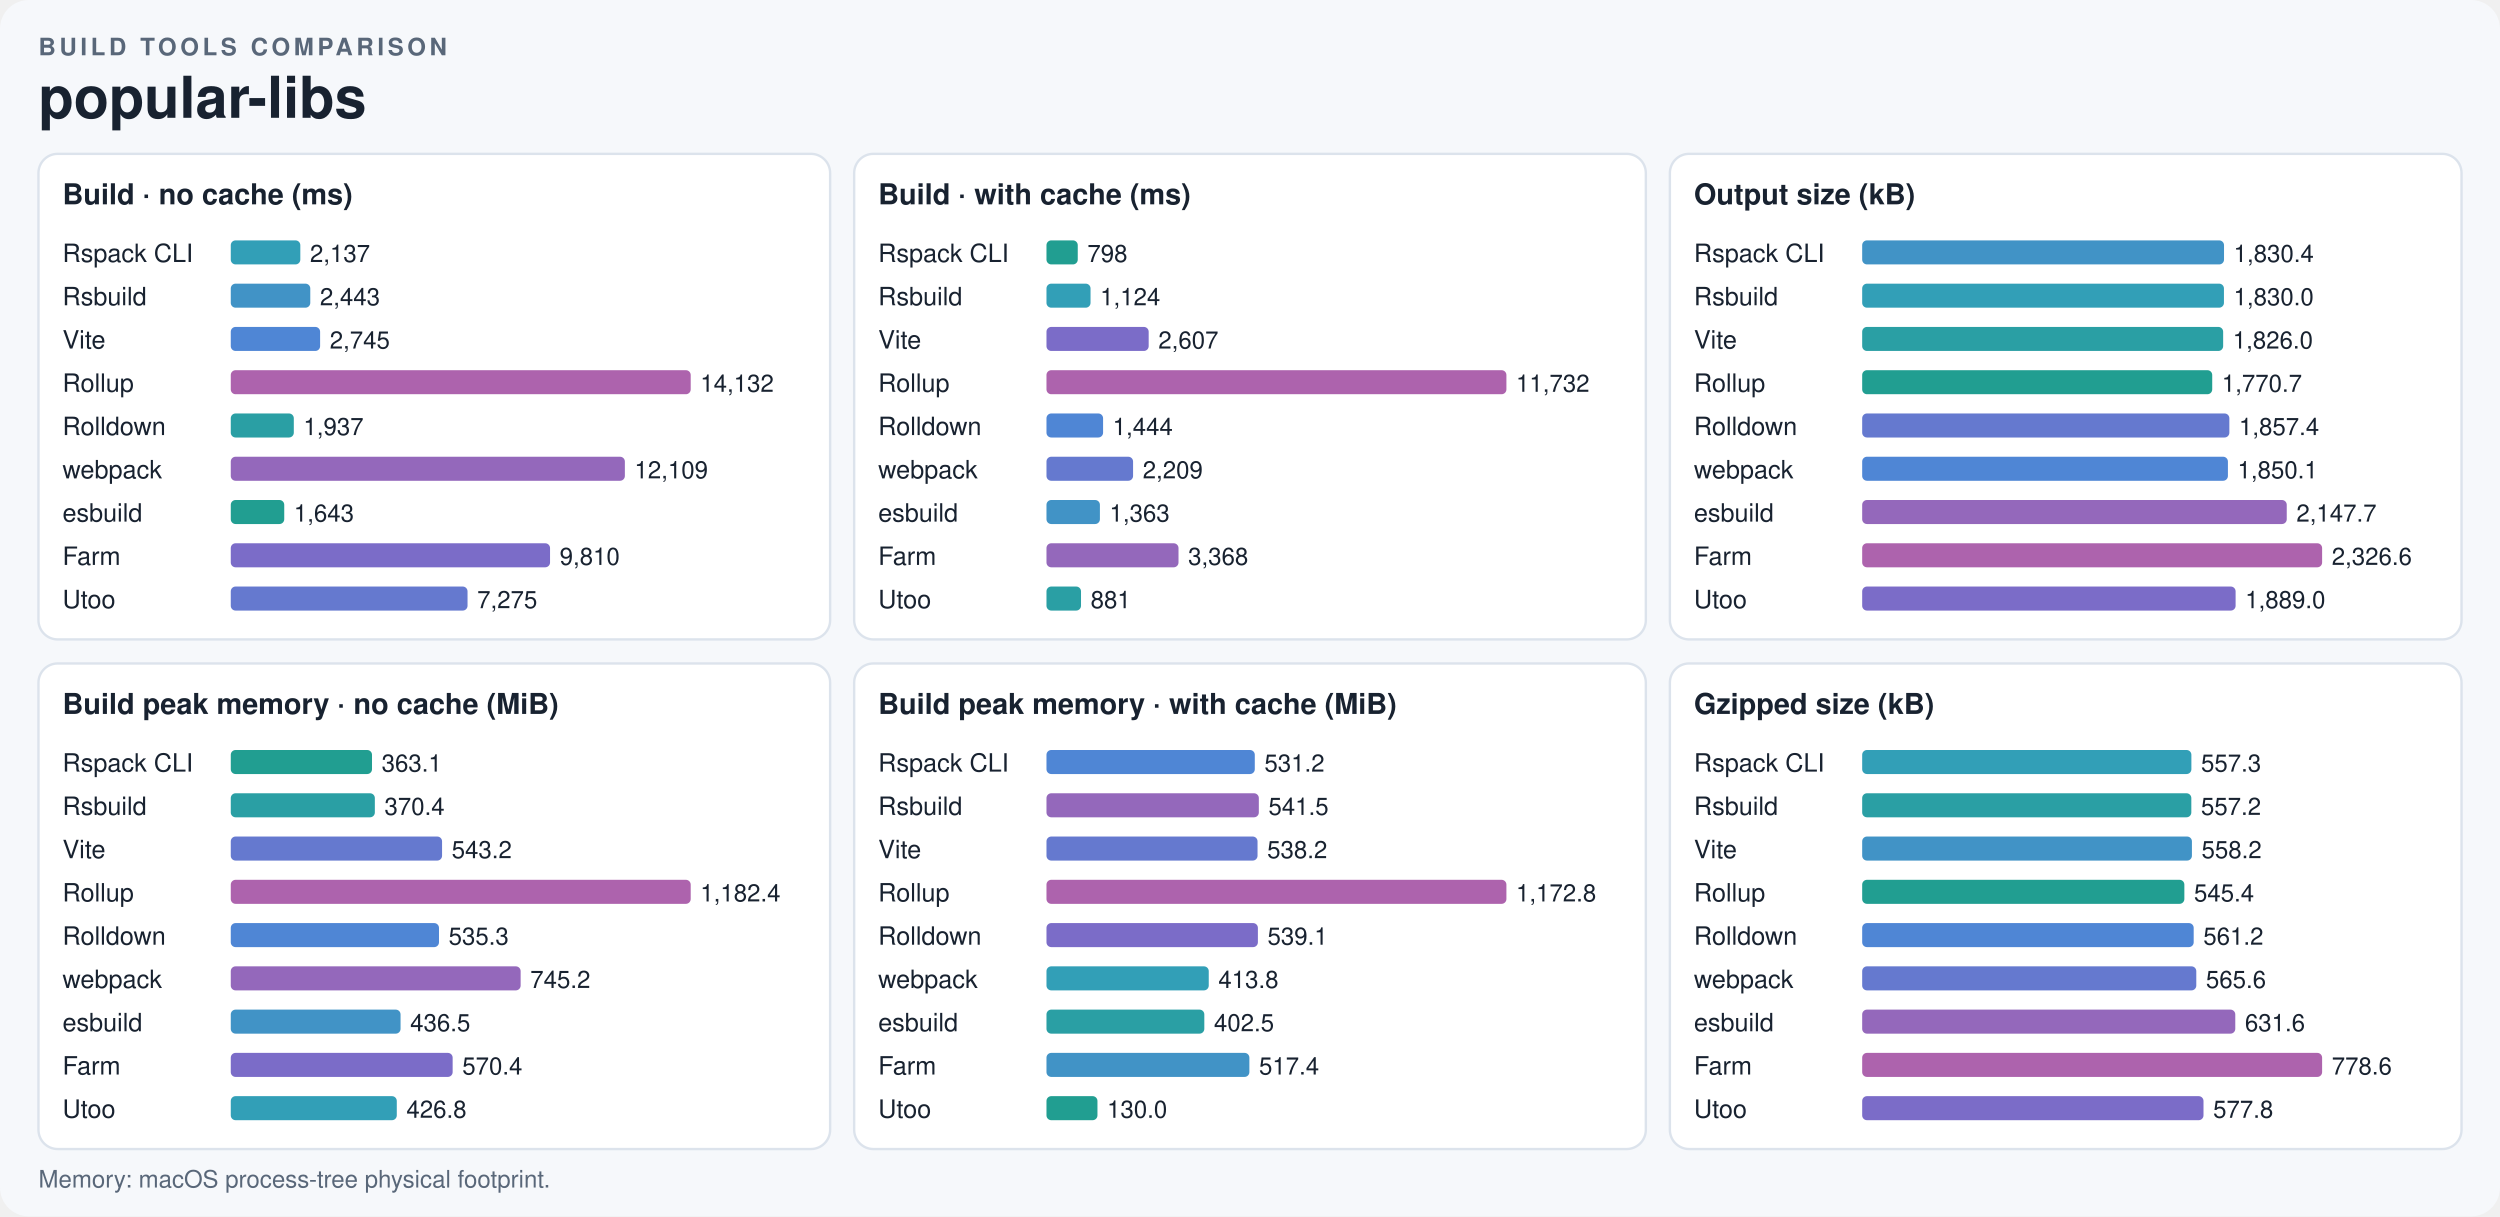
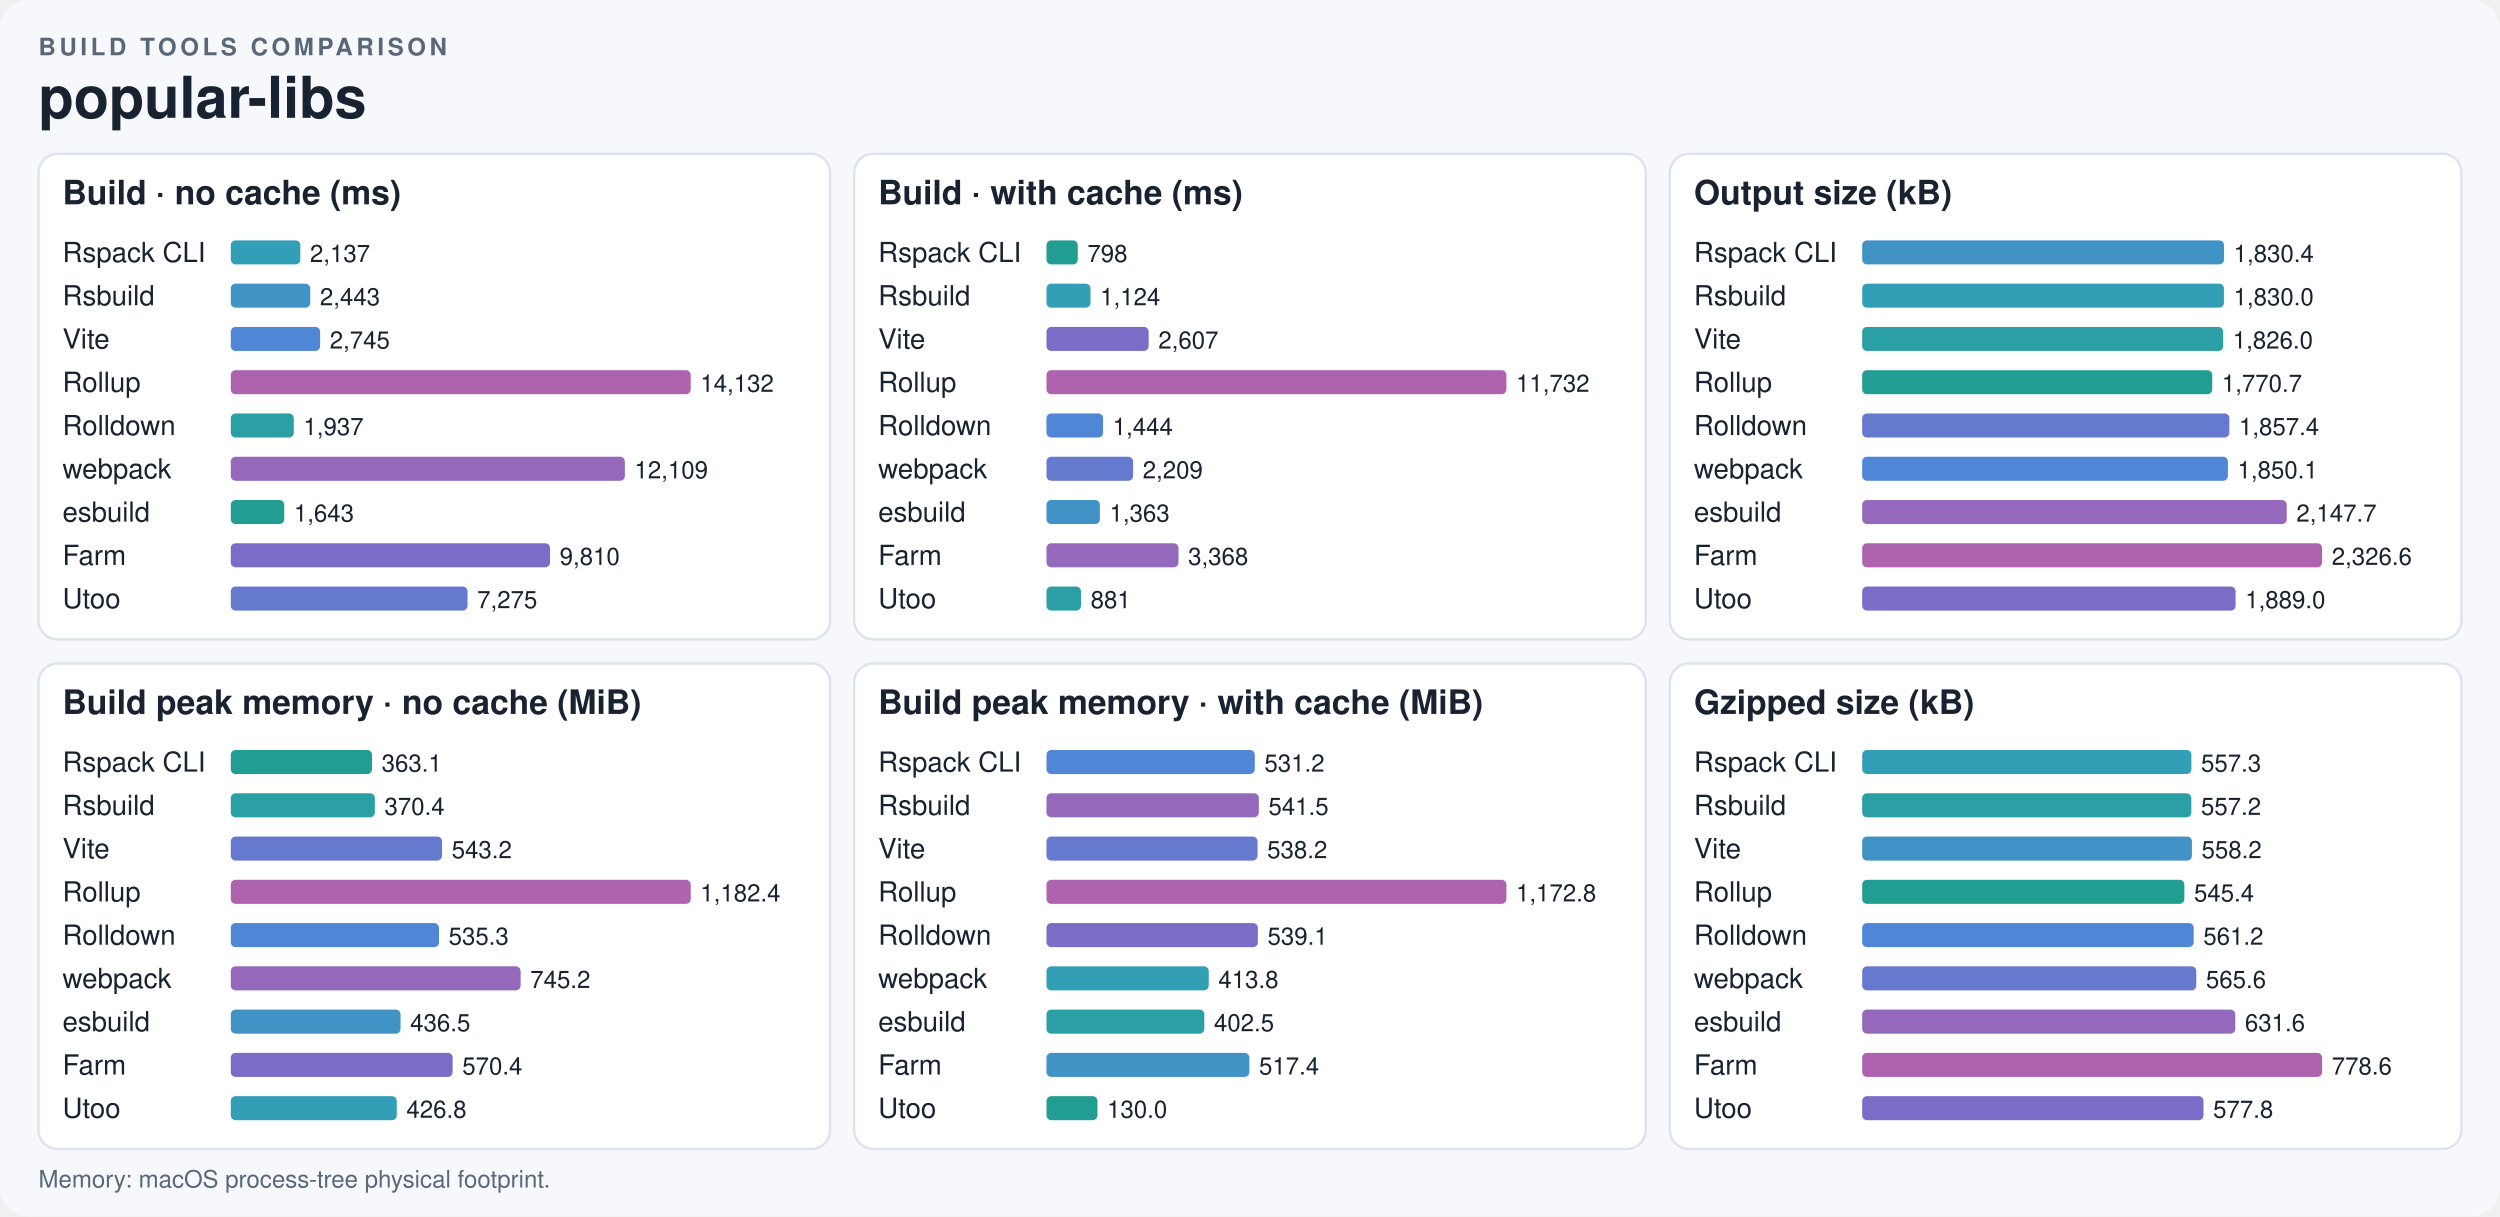
<svg xmlns="http://www.w3.org/2000/svg" width="1040" height="506" viewBox="0 0 1040 506" role="img" aria-labelledby="title description">
  <g font-family="-apple-system, BlinkMacSystemFont, 'Segoe UI', Helvetica, Arial, sans-serif" style="font-variant-numeric:tabular-nums">
    <rect width="1040" height="506" rx="12" fill="#f6f8fb" />
    <text x="16" y="23" font-size="10" fill="#596779" font-weight="700" letter-spacing="1.5">BUILD TOOLS COMPARISON</text>
    <text x="16" y="49" font-size="24" fill="#182230" font-weight="700">popular-libs</text>
    <g class="chart" data-metric="Build (no cache)" data-table="Build metrics" data-scale="14132">
      <rect x="16" y="64" width="329.333" height="202" rx="8" fill="#ffffff" stroke="#dce3ec" />
-       <text x="26" y="85" font-size="12" fill="#182230" font-weight="650">Build · no cache (ms)</text>
-       <text x="26" y="109" font-size="10.5" fill="#182230">Rspack CLI</text>
+       <text x="26" y="85" font-size="14" fill="#182230" font-weight="650">Build · no cache (ms)</text>
+       <text x="26" y="109" font-size="11.5" fill="#182230">Rspack CLI</text>
      <rect class="bar" data-rank="3" x="96" y="100" width="28.933" height="10" rx="2" fill="#329fb7" />
      <text x="128.933" y="109" font-size="10" fill="#182230">2,137</text>
-       <text x="26" y="127" font-size="10.5" fill="#182230">Rsbuild</text>
+       <text x="26" y="127" font-size="11.5" fill="#182230">Rsbuild</text>
      <rect class="bar" data-rank="4" x="96" y="118" width="33.076" height="10" rx="2" fill="#4193c6" />
      <text x="133.076" y="127" font-size="10" fill="#182230">2,443</text>
-       <text x="26" y="145" font-size="10.5" fill="#182230">Vite</text>
+       <text x="26" y="145" font-size="11.5" fill="#182230">Vite</text>
      <rect class="bar" data-rank="5" x="96" y="136" width="37.165" height="10" rx="2" fill="#4f86d5" />
      <text x="137.165" y="145" font-size="10" fill="#182230">2,745</text>
-       <text x="26" y="163" font-size="10.5" fill="#182230">Rollup</text>
+       <text x="26" y="163" font-size="11.5" fill="#182230">Rollup</text>
      <rect class="bar" data-rank="9" x="96" y="154" width="191.333" height="10" rx="2" fill="#ad63ad" />
      <text x="291.333" y="163" font-size="10" fill="#182230">14,132</text>
-       <text x="26" y="181" font-size="10.5" fill="#182230">Rolldown</text>
+       <text x="26" y="181" font-size="11.5" fill="#182230">Rolldown</text>
      <rect class="bar" data-rank="2" x="96" y="172" width="26.225" height="10" rx="2" fill="#2a9fa4" />
      <text x="126.225" y="181" font-size="10" fill="#182230">1,937</text>
-       <text x="26" y="199" font-size="10.5" fill="#182230">webpack</text>
+       <text x="26" y="199" font-size="11.5" fill="#182230">webpack</text>
      <rect class="bar" data-rank="8" x="96" y="190" width="163.944" height="10" rx="2" fill="#9468bb" />
      <text x="263.944" y="199" font-size="10" fill="#182230">12,109</text>
-       <text x="26" y="217" font-size="10.5" fill="#182230">esbuild</text>
+       <text x="26" y="217" font-size="11.5" fill="#182230">esbuild</text>
      <rect class="bar" data-rank="1" x="96" y="208" width="22.245" height="10" rx="2" fill="#219e91" />
      <text x="122.245" y="217" font-size="10" fill="#182230">1,643</text>
-       <text x="26" y="235" font-size="10.5" fill="#182230">Farm</text>
+       <text x="26" y="235" font-size="11.5" fill="#182230">Farm</text>
      <rect class="bar" data-rank="7" x="96" y="226" width="132.818" height="10" rx="2" fill="#7b6cc8" />
      <text x="232.818" y="235" font-size="10" fill="#182230">9,810</text>
-       <text x="26" y="253" font-size="10.5" fill="#182230">Utoo</text>
+       <text x="26" y="253" font-size="11.5" fill="#182230">Utoo</text>
      <rect class="bar" data-rank="6" x="96" y="244" width="98.496" height="10" rx="2" fill="#6579cf" />
      <text x="198.496" y="253" font-size="10" fill="#182230">7,275</text>
    </g>
    <g class="chart" data-metric="Build (with cache)" data-table="Build metrics" data-scale="11732">
      <rect x="355.333" y="64" width="329.333" height="202" rx="8" fill="#ffffff" stroke="#dce3ec" />
-       <text x="365.333" y="85" font-size="12" fill="#182230" font-weight="650">Build · with cache (ms)</text>
-       <text x="365.333" y="109" font-size="10.5" fill="#182230">Rspack CLI</text>
+       <text x="365.333" y="85" font-size="14" fill="#182230" font-weight="650">Build · with cache (ms)</text>
+       <text x="365.333" y="109" font-size="11.5" fill="#182230">Rspack CLI</text>
      <rect class="bar" data-rank="1" x="435.333" y="100" width="13.014" height="10" rx="2" fill="#219e91" />
      <text x="452.348" y="109" font-size="10" fill="#182230">798</text>
-       <text x="365.333" y="127" font-size="10.5" fill="#182230">Rsbuild</text>
+       <text x="365.333" y="127" font-size="11.5" fill="#182230">Rsbuild</text>
      <rect class="bar" data-rank="3" x="435.333" y="118" width="18.331" height="10" rx="2" fill="#329fb7" />
      <text x="457.664" y="127" font-size="10" fill="#182230">1,124</text>
-       <text x="365.333" y="145" font-size="10.5" fill="#182230">Vite</text>
+       <text x="365.333" y="145" font-size="11.5" fill="#182230">Vite</text>
      <rect class="bar" data-rank="7" x="435.333" y="136" width="42.517" height="10" rx="2" fill="#7b6cc8" />
      <text x="481.85" y="145" font-size="10" fill="#182230">2,607</text>
-       <text x="365.333" y="163" font-size="10.5" fill="#182230">Rollup</text>
+       <text x="365.333" y="163" font-size="11.5" fill="#182230">Rollup</text>
      <rect class="bar" data-rank="9" x="435.333" y="154" width="191.333" height="10" rx="2" fill="#ad63ad" />
      <text x="630.667" y="163" font-size="10" fill="#182230">11,732</text>
-       <text x="365.333" y="181" font-size="10.5" fill="#182230">Rolldown</text>
+       <text x="365.333" y="181" font-size="11.5" fill="#182230">Rolldown</text>
      <rect class="bar" data-rank="5" x="435.333" y="172" width="23.550" height="10" rx="2" fill="#4f86d5" />
      <text x="462.883" y="181" font-size="10" fill="#182230">1,444</text>
-       <text x="365.333" y="199" font-size="10.5" fill="#182230">webpack</text>
+       <text x="365.333" y="199" font-size="11.5" fill="#182230">webpack</text>
      <rect class="bar" data-rank="6" x="435.333" y="190" width="36.026" height="10" rx="2" fill="#6579cf" />
      <text x="475.359" y="199" font-size="10" fill="#182230">2,209</text>
-       <text x="365.333" y="217" font-size="10.5" fill="#182230">esbuild</text>
+       <text x="365.333" y="217" font-size="11.5" fill="#182230">esbuild</text>
      <rect class="bar" data-rank="4" x="435.333" y="208" width="22.229" height="10" rx="2" fill="#4193c6" />
      <text x="461.562" y="217" font-size="10" fill="#182230">1,363</text>
-       <text x="365.333" y="235" font-size="10.5" fill="#182230">Farm</text>
+       <text x="365.333" y="235" font-size="11.5" fill="#182230">Farm</text>
      <rect class="bar" data-rank="8" x="435.333" y="226" width="54.928" height="10" rx="2" fill="#9468bb" />
      <text x="494.261" y="235" font-size="10" fill="#182230">3,368</text>
-       <text x="365.333" y="253" font-size="10.5" fill="#182230">Utoo</text>
+       <text x="365.333" y="253" font-size="11.5" fill="#182230">Utoo</text>
      <rect class="bar" data-rank="2" x="435.333" y="244" width="14.368" height="10" rx="2" fill="#2a9fa4" />
      <text x="453.701" y="253" font-size="10" fill="#182230">881</text>
    </g>
    <g class="chart" data-metric="Output size" data-table="Build metrics" data-scale="2326.6">
      <rect x="694.667" y="64" width="329.333" height="202" rx="8" fill="#ffffff" stroke="#dce3ec" />
-       <text x="704.667" y="85" font-size="12" fill="#182230" font-weight="650">Output size (kB)</text>
-       <text x="704.667" y="109" font-size="10.5" fill="#182230">Rspack CLI</text>
+       <text x="704.667" y="85" font-size="14" fill="#182230" font-weight="650">Output size (kB)</text>
+       <text x="704.667" y="109" font-size="11.5" fill="#182230">Rspack CLI</text>
      <rect class="bar" data-rank="4" x="774.667" y="100" width="150.527" height="10" rx="2" fill="#4193c6" />
      <text x="929.194" y="109" font-size="10" fill="#182230">1,830.4</text>
-       <text x="704.667" y="127" font-size="10.5" fill="#182230">Rsbuild</text>
+       <text x="704.667" y="127" font-size="11.5" fill="#182230">Rsbuild</text>
      <rect class="bar" data-rank="3" x="774.667" y="118" width="150.494" height="10" rx="2" fill="#329fb7" />
      <text x="929.161" y="127" font-size="10" fill="#182230">1,830.0</text>
-       <text x="704.667" y="145" font-size="10.5" fill="#182230">Vite</text>
+       <text x="704.667" y="145" font-size="11.5" fill="#182230">Vite</text>
      <rect class="bar" data-rank="2" x="774.667" y="136" width="150.165" height="10" rx="2" fill="#2a9fa4" />
      <text x="928.832" y="145" font-size="10" fill="#182230">1,826.0</text>
-       <text x="704.667" y="163" font-size="10.5" fill="#182230">Rollup</text>
+       <text x="704.667" y="163" font-size="11.5" fill="#182230">Rollup</text>
      <rect class="bar" data-rank="1" x="774.667" y="154" width="145.618" height="10" rx="2" fill="#219e91" />
      <text x="924.284" y="163" font-size="10" fill="#182230">1,770.7</text>
-       <text x="704.667" y="181" font-size="10.5" fill="#182230">Rolldown</text>
+       <text x="704.667" y="181" font-size="11.5" fill="#182230">Rolldown</text>
      <rect class="bar" data-rank="6" x="774.667" y="172" width="152.748" height="10" rx="2" fill="#6579cf" />
      <text x="931.414" y="181" font-size="10" fill="#182230">1,857.4</text>
-       <text x="704.667" y="199" font-size="10.5" fill="#182230">webpack</text>
+       <text x="704.667" y="199" font-size="11.5" fill="#182230">webpack</text>
      <rect class="bar" data-rank="5" x="774.667" y="190" width="152.147" height="10" rx="2" fill="#4f86d5" />
      <text x="930.814" y="199" font-size="10" fill="#182230">1,850.1</text>
-       <text x="704.667" y="217" font-size="10.5" fill="#182230">esbuild</text>
+       <text x="704.667" y="217" font-size="11.5" fill="#182230">esbuild</text>
      <rect class="bar" data-rank="8" x="774.667" y="208" width="176.621" height="10" rx="2" fill="#9468bb" />
      <text x="955.288" y="217" font-size="10" fill="#182230">2,147.7</text>
-       <text x="704.667" y="235" font-size="10.5" fill="#182230">Farm</text>
+       <text x="704.667" y="235" font-size="11.5" fill="#182230">Farm</text>
      <rect class="bar" data-rank="9" x="774.667" y="226" width="191.333" height="10" rx="2" fill="#ad63ad" />
      <text x="970" y="235" font-size="10" fill="#182230">2,326.6</text>
-       <text x="704.667" y="253" font-size="10.5" fill="#182230">Utoo</text>
+       <text x="704.667" y="253" font-size="11.5" fill="#182230">Utoo</text>
      <rect class="bar" data-rank="7" x="774.667" y="244" width="155.346" height="10" rx="2" fill="#7b6cc8" />
      <text x="934.013" y="253" font-size="10" fill="#182230">1,889.0</text>
    </g>
    <g class="chart" data-metric="Peak (no cache)" data-table="Build memory (MiB)" data-scale="1182.4">
      <rect x="16" y="276" width="329.333" height="202" rx="8" fill="#ffffff" stroke="#dce3ec" />
-       <text x="26" y="297" font-size="12" fill="#182230" font-weight="650">Build peak memory · no cache (MiB)</text>
-       <text x="26" y="321" font-size="10.5" fill="#182230">Rspack CLI</text>
+       <text x="26" y="297" font-size="14" fill="#182230" font-weight="650">Build peak memory · no cache (MiB)</text>
+       <text x="26" y="321" font-size="11.5" fill="#182230">Rspack CLI</text>
      <rect class="bar" data-rank="1" x="96" y="312" width="58.756" height="10" rx="2" fill="#219e91" />
      <text x="158.756" y="321" font-size="10" fill="#182230">363.1</text>
-       <text x="26" y="339" font-size="10.5" fill="#182230">Rsbuild</text>
+       <text x="26" y="339" font-size="11.5" fill="#182230">Rsbuild</text>
      <rect class="bar" data-rank="2" x="96" y="330" width="59.937" height="10" rx="2" fill="#2a9fa4" />
      <text x="159.937" y="339" font-size="10" fill="#182230">370.4</text>
-       <text x="26" y="357" font-size="10.5" fill="#182230">Vite</text>
+       <text x="26" y="357" font-size="11.5" fill="#182230">Vite</text>
      <rect class="bar" data-rank="6" x="96" y="348" width="87.899" height="10" rx="2" fill="#6579cf" />
      <text x="187.899" y="357" font-size="10" fill="#182230">543.2</text>
-       <text x="26" y="375" font-size="10.5" fill="#182230">Rollup</text>
+       <text x="26" y="375" font-size="11.5" fill="#182230">Rollup</text>
      <rect class="bar" data-rank="9" x="96" y="366" width="191.333" height="10" rx="2" fill="#ad63ad" />
      <text x="291.333" y="375" font-size="10" fill="#182230">1,182.4</text>
-       <text x="26" y="393" font-size="10.5" fill="#182230">Rolldown</text>
+       <text x="26" y="393" font-size="11.5" fill="#182230">Rolldown</text>
      <rect class="bar" data-rank="5" x="96" y="384" width="86.621" height="10" rx="2" fill="#4f86d5" />
      <text x="186.621" y="393" font-size="10" fill="#182230">535.3</text>
-       <text x="26" y="411" font-size="10.5" fill="#182230">webpack</text>
+       <text x="26" y="411" font-size="11.5" fill="#182230">webpack</text>
      <rect class="bar" data-rank="8" x="96" y="402" width="120.587" height="10" rx="2" fill="#9468bb" />
      <text x="220.587" y="411" font-size="10" fill="#182230">745.2</text>
-       <text x="26" y="429" font-size="10.5" fill="#182230">esbuild</text>
+       <text x="26" y="429" font-size="11.5" fill="#182230">esbuild</text>
      <rect class="bar" data-rank="4" x="96" y="420" width="70.633" height="10" rx="2" fill="#4193c6" />
      <text x="170.633" y="429" font-size="10" fill="#182230">436.5</text>
-       <text x="26" y="447" font-size="10.5" fill="#182230">Farm</text>
+       <text x="26" y="447" font-size="11.5" fill="#182230">Farm</text>
      <rect class="bar" data-rank="7" x="96" y="438" width="92.301" height="10" rx="2" fill="#7b6cc8" />
      <text x="192.301" y="447" font-size="10" fill="#182230">570.4</text>
-       <text x="26" y="465" font-size="10.5" fill="#182230">Utoo</text>
+       <text x="26" y="465" font-size="11.5" fill="#182230">Utoo</text>
      <rect class="bar" data-rank="3" x="96" y="456" width="69.064" height="10" rx="2" fill="#329fb7" />
      <text x="169.064" y="465" font-size="10" fill="#182230">426.8</text>
    </g>
    <g class="chart" data-metric="Peak (with cache)" data-table="Build memory (MiB)" data-scale="1172.8">
      <rect x="355.333" y="276" width="329.333" height="202" rx="8" fill="#ffffff" stroke="#dce3ec" />
-       <text x="365.333" y="297" font-size="12" fill="#182230" font-weight="650">Build peak memory · with cache (MiB)</text>
-       <text x="365.333" y="321" font-size="10.5" fill="#182230">Rspack CLI</text>
+       <text x="365.333" y="297" font-size="14" fill="#182230" font-weight="650">Build peak memory · with cache (MiB)</text>
+       <text x="365.333" y="321" font-size="11.5" fill="#182230">Rspack CLI</text>
      <rect class="bar" data-rank="5" x="435.333" y="312" width="86.661" height="10" rx="2" fill="#4f86d5" />
      <text x="525.995" y="321" font-size="10" fill="#182230">531.2</text>
-       <text x="365.333" y="339" font-size="10.5" fill="#182230">Rsbuild</text>
+       <text x="365.333" y="339" font-size="11.5" fill="#182230">Rsbuild</text>
      <rect class="bar" data-rank="8" x="435.333" y="330" width="88.342" height="10" rx="2" fill="#9468bb" />
      <text x="527.675" y="339" font-size="10" fill="#182230">541.5</text>
-       <text x="365.333" y="357" font-size="10.5" fill="#182230">Vite</text>
+       <text x="365.333" y="357" font-size="11.5" fill="#182230">Vite</text>
      <rect class="bar" data-rank="6" x="435.333" y="348" width="87.803" height="10" rx="2" fill="#6579cf" />
      <text x="527.137" y="357" font-size="10" fill="#182230">538.2</text>
-       <text x="365.333" y="375" font-size="10.5" fill="#182230">Rollup</text>
+       <text x="365.333" y="375" font-size="11.5" fill="#182230">Rollup</text>
      <rect class="bar" data-rank="9" x="435.333" y="366" width="191.333" height="10" rx="2" fill="#ad63ad" />
      <text x="630.667" y="375" font-size="10" fill="#182230">1,172.8</text>
-       <text x="365.333" y="393" font-size="10.5" fill="#182230">Rolldown</text>
+       <text x="365.333" y="393" font-size="11.5" fill="#182230">Rolldown</text>
      <rect class="bar" data-rank="7" x="435.333" y="384" width="87.950" height="10" rx="2" fill="#7b6cc8" />
      <text x="527.283" y="393" font-size="10" fill="#182230">539.1</text>
-       <text x="365.333" y="411" font-size="10.5" fill="#182230">webpack</text>
+       <text x="365.333" y="411" font-size="11.5" fill="#182230">webpack</text>
      <rect class="bar" data-rank="3" x="435.333" y="402" width="67.508" height="10" rx="2" fill="#329fb7" />
      <text x="506.842" y="411" font-size="10" fill="#182230">413.8</text>
-       <text x="365.333" y="429" font-size="10.5" fill="#182230">esbuild</text>
+       <text x="365.333" y="429" font-size="11.5" fill="#182230">esbuild</text>
      <rect class="bar" data-rank="2" x="435.333" y="420" width="65.665" height="10" rx="2" fill="#2a9fa4" />
      <text x="504.998" y="429" font-size="10" fill="#182230">402.5</text>
-       <text x="365.333" y="447" font-size="10.5" fill="#182230">Farm</text>
+       <text x="365.333" y="447" font-size="11.5" fill="#182230">Farm</text>
      <rect class="bar" data-rank="4" x="435.333" y="438" width="84.410" height="10" rx="2" fill="#4193c6" />
      <text x="523.743" y="447" font-size="10" fill="#182230">517.4</text>
-       <text x="365.333" y="465" font-size="10.5" fill="#182230">Utoo</text>
+       <text x="365.333" y="465" font-size="11.5" fill="#182230">Utoo</text>
      <rect class="bar" data-rank="1" x="435.333" y="456" width="21.209" height="10" rx="2" fill="#219e91" />
      <text x="460.542" y="465" font-size="10" fill="#182230">130.0</text>
    </g>
    <g class="chart" data-metric="Gzipped size" data-table="Build metrics" data-scale="778.6">
      <rect x="694.667" y="276" width="329.333" height="202" rx="8" fill="#ffffff" stroke="#dce3ec" />
-       <text x="704.667" y="297" font-size="12" fill="#182230" font-weight="650">Gzipped size (kB)</text>
-       <text x="704.667" y="321" font-size="10.5" fill="#182230">Rspack CLI</text>
+       <text x="704.667" y="297" font-size="14" fill="#182230" font-weight="650">Gzipped size (kB)</text>
+       <text x="704.667" y="321" font-size="11.5" fill="#182230">Rspack CLI</text>
      <rect class="bar" data-rank="3" x="774.667" y="312" width="136.951" height="10" rx="2" fill="#329fb7" />
      <text x="915.618" y="321" font-size="10" fill="#182230">557.3</text>
-       <text x="704.667" y="339" font-size="10.5" fill="#182230">Rsbuild</text>
+       <text x="704.667" y="339" font-size="11.5" fill="#182230">Rsbuild</text>
      <rect class="bar" data-rank="2" x="774.667" y="330" width="136.926" height="10" rx="2" fill="#2a9fa4" />
      <text x="915.593" y="339" font-size="10" fill="#182230">557.2</text>
-       <text x="704.667" y="357" font-size="10.5" fill="#182230">Vite</text>
+       <text x="704.667" y="357" font-size="11.5" fill="#182230">Vite</text>
      <rect class="bar" data-rank="4" x="774.667" y="348" width="137.172" height="10" rx="2" fill="#4193c6" />
      <text x="915.839" y="357" font-size="10" fill="#182230">558.2</text>
-       <text x="704.667" y="375" font-size="10.5" fill="#182230">Rollup</text>
+       <text x="704.667" y="375" font-size="11.5" fill="#182230">Rollup</text>
      <rect class="bar" data-rank="1" x="774.667" y="366" width="134.027" height="10" rx="2" fill="#219e91" />
      <text x="912.693" y="375" font-size="10" fill="#182230">545.4</text>
-       <text x="704.667" y="393" font-size="10.5" fill="#182230">Rolldown</text>
+       <text x="704.667" y="393" font-size="11.5" fill="#182230">Rolldown</text>
      <rect class="bar" data-rank="5" x="774.667" y="384" width="137.909" height="10" rx="2" fill="#4f86d5" />
      <text x="916.576" y="393" font-size="10" fill="#182230">561.2</text>
-       <text x="704.667" y="411" font-size="10.5" fill="#182230">webpack</text>
+       <text x="704.667" y="411" font-size="11.5" fill="#182230">webpack</text>
      <rect class="bar" data-rank="6" x="774.667" y="402" width="138.991" height="10" rx="2" fill="#6579cf" />
      <text x="917.657" y="411" font-size="10" fill="#182230">565.6</text>
-       <text x="704.667" y="429" font-size="10.5" fill="#182230">esbuild</text>
+       <text x="704.667" y="429" font-size="11.5" fill="#182230">esbuild</text>
      <rect class="bar" data-rank="8" x="774.667" y="420" width="155.210" height="10" rx="2" fill="#9468bb" />
      <text x="933.876" y="429" font-size="10" fill="#182230">631.6</text>
-       <text x="704.667" y="447" font-size="10.5" fill="#182230">Farm</text>
+       <text x="704.667" y="447" font-size="11.5" fill="#182230">Farm</text>
      <rect class="bar" data-rank="9" x="774.667" y="438" width="191.333" height="10" rx="2" fill="#ad63ad" />
      <text x="970" y="447" font-size="10" fill="#182230">778.6</text>
-       <text x="704.667" y="465" font-size="10.5" fill="#182230">Utoo</text>
+       <text x="704.667" y="465" font-size="11.5" fill="#182230">Utoo</text>
      <rect class="bar" data-rank="7" x="774.667" y="456" width="141.989" height="10" rx="2" fill="#7b6cc8" />
      <text x="920.655" y="465" font-size="10" fill="#182230">577.8</text>
    </g>
    <text x="16" y="494" font-size="10" fill="#596779">Memory: macOS process-tree physical footprint.</text>
  </g>
</svg>
